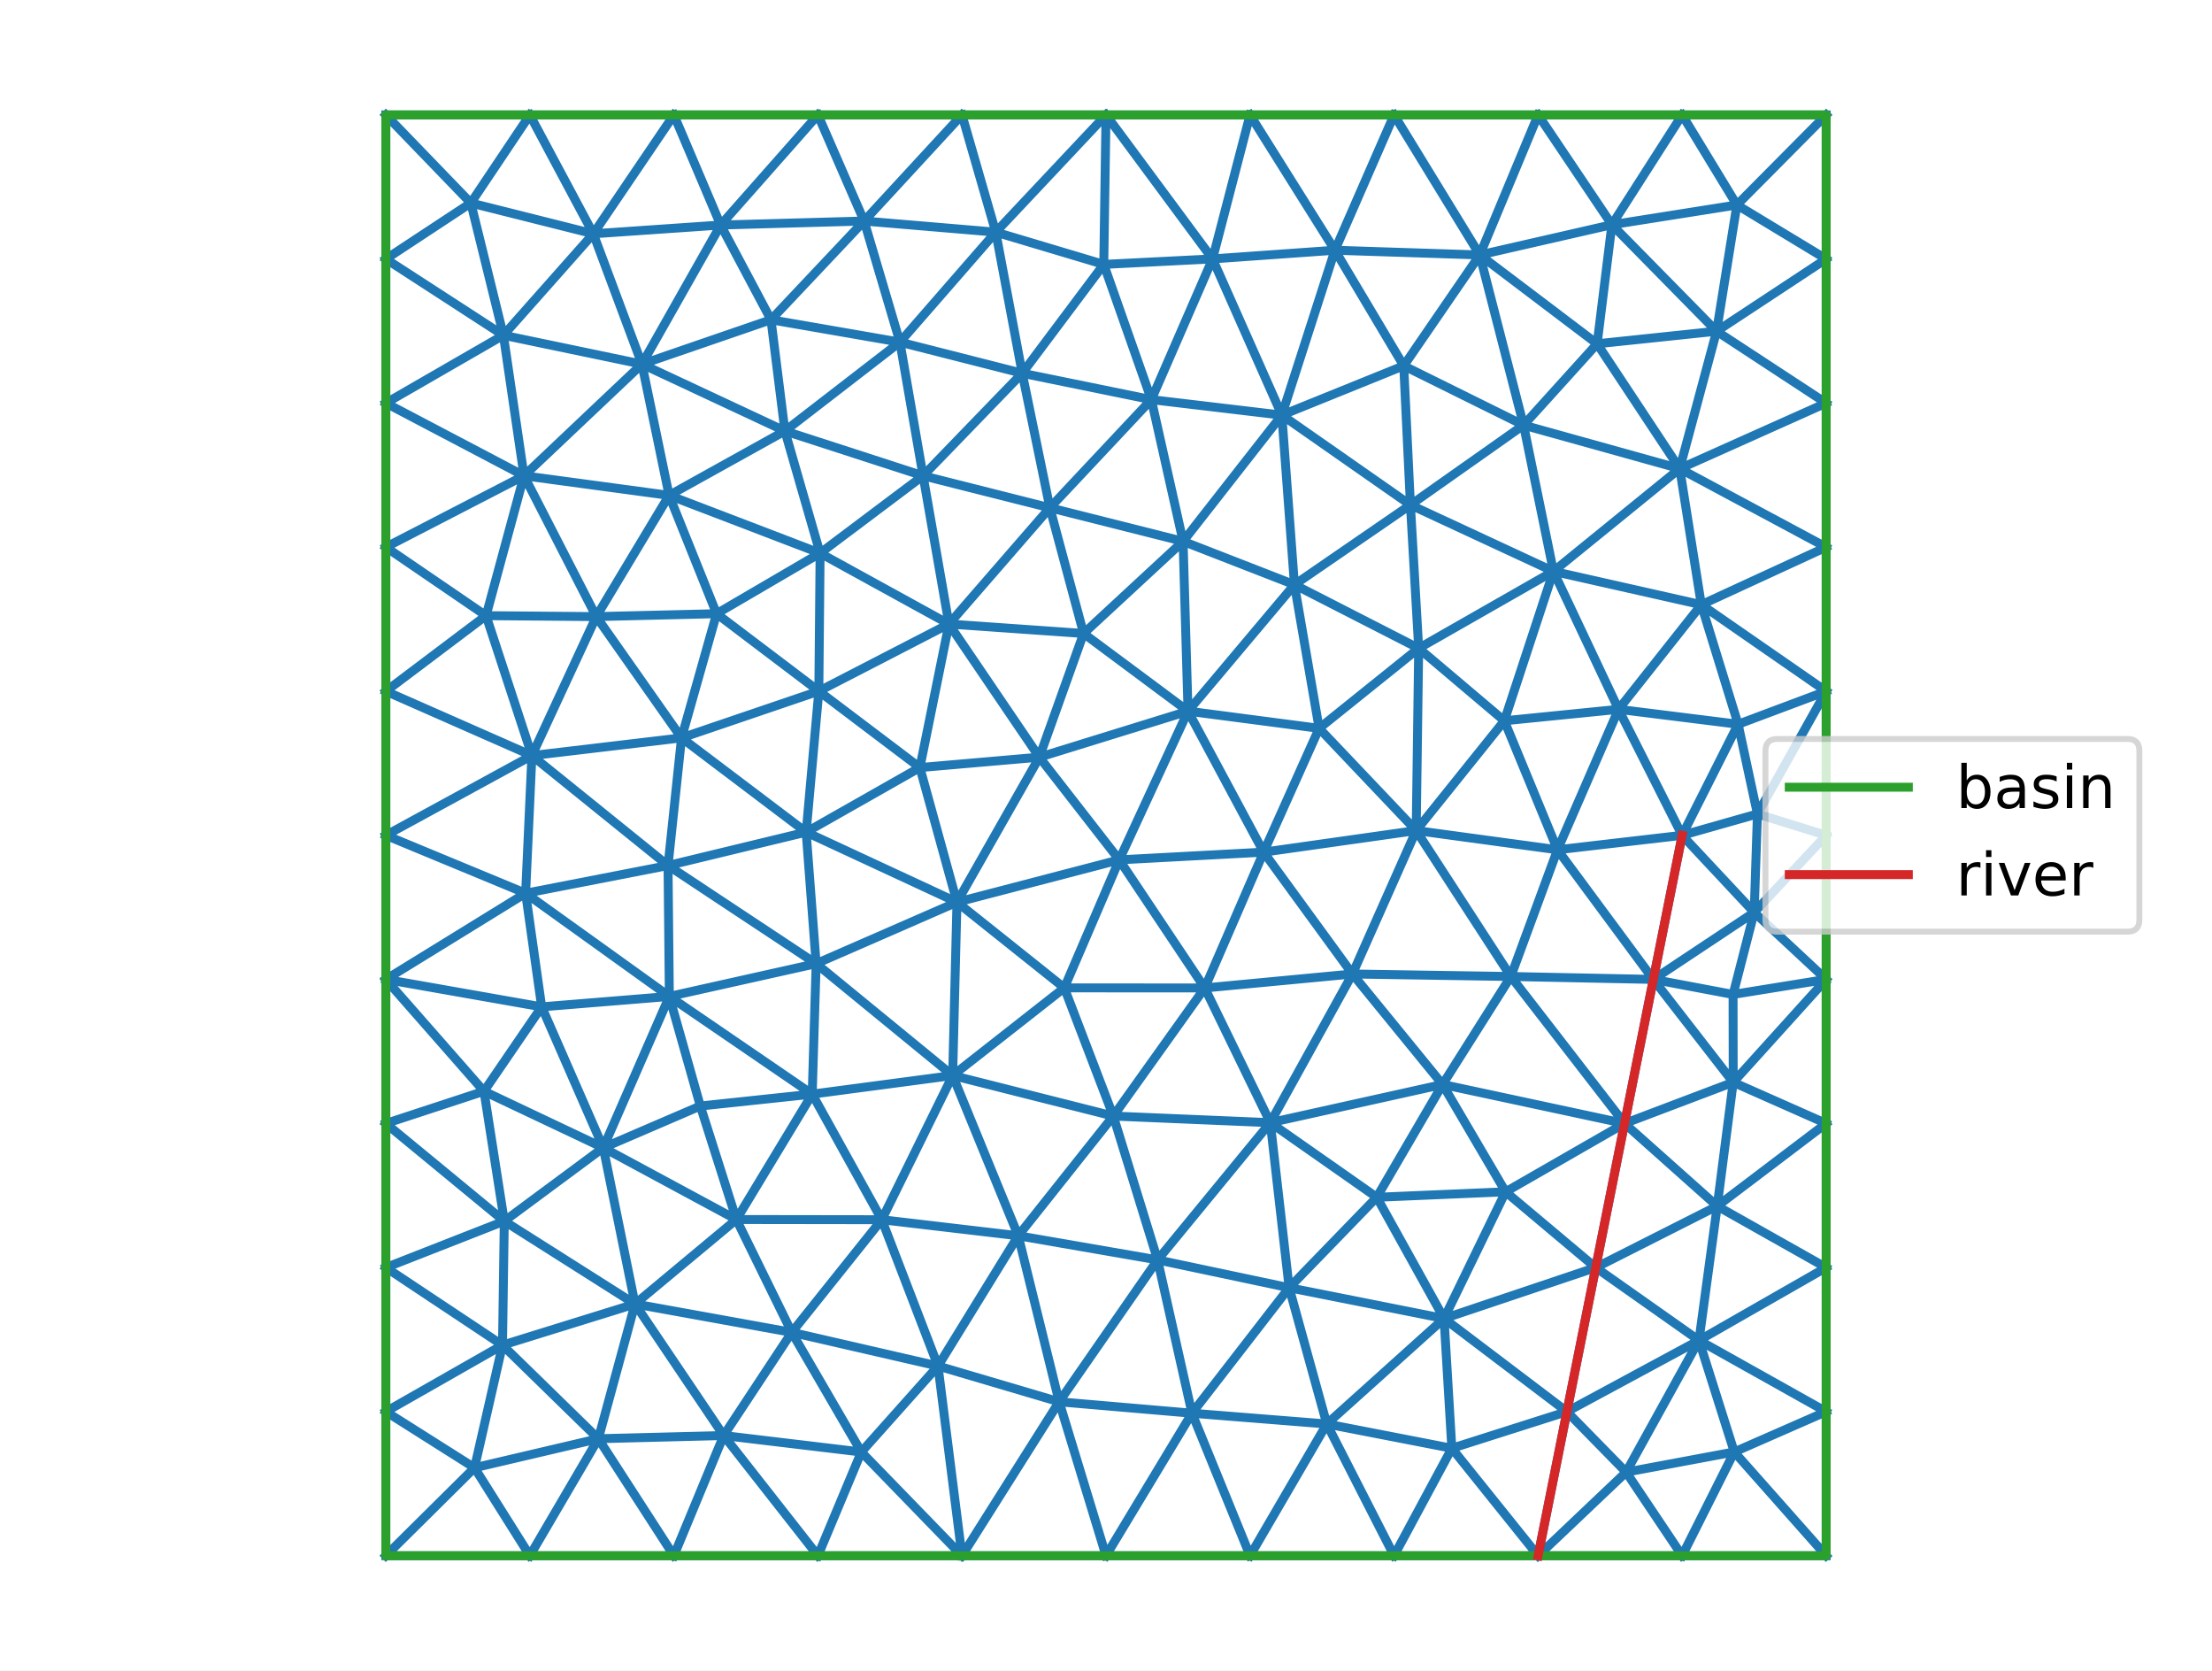
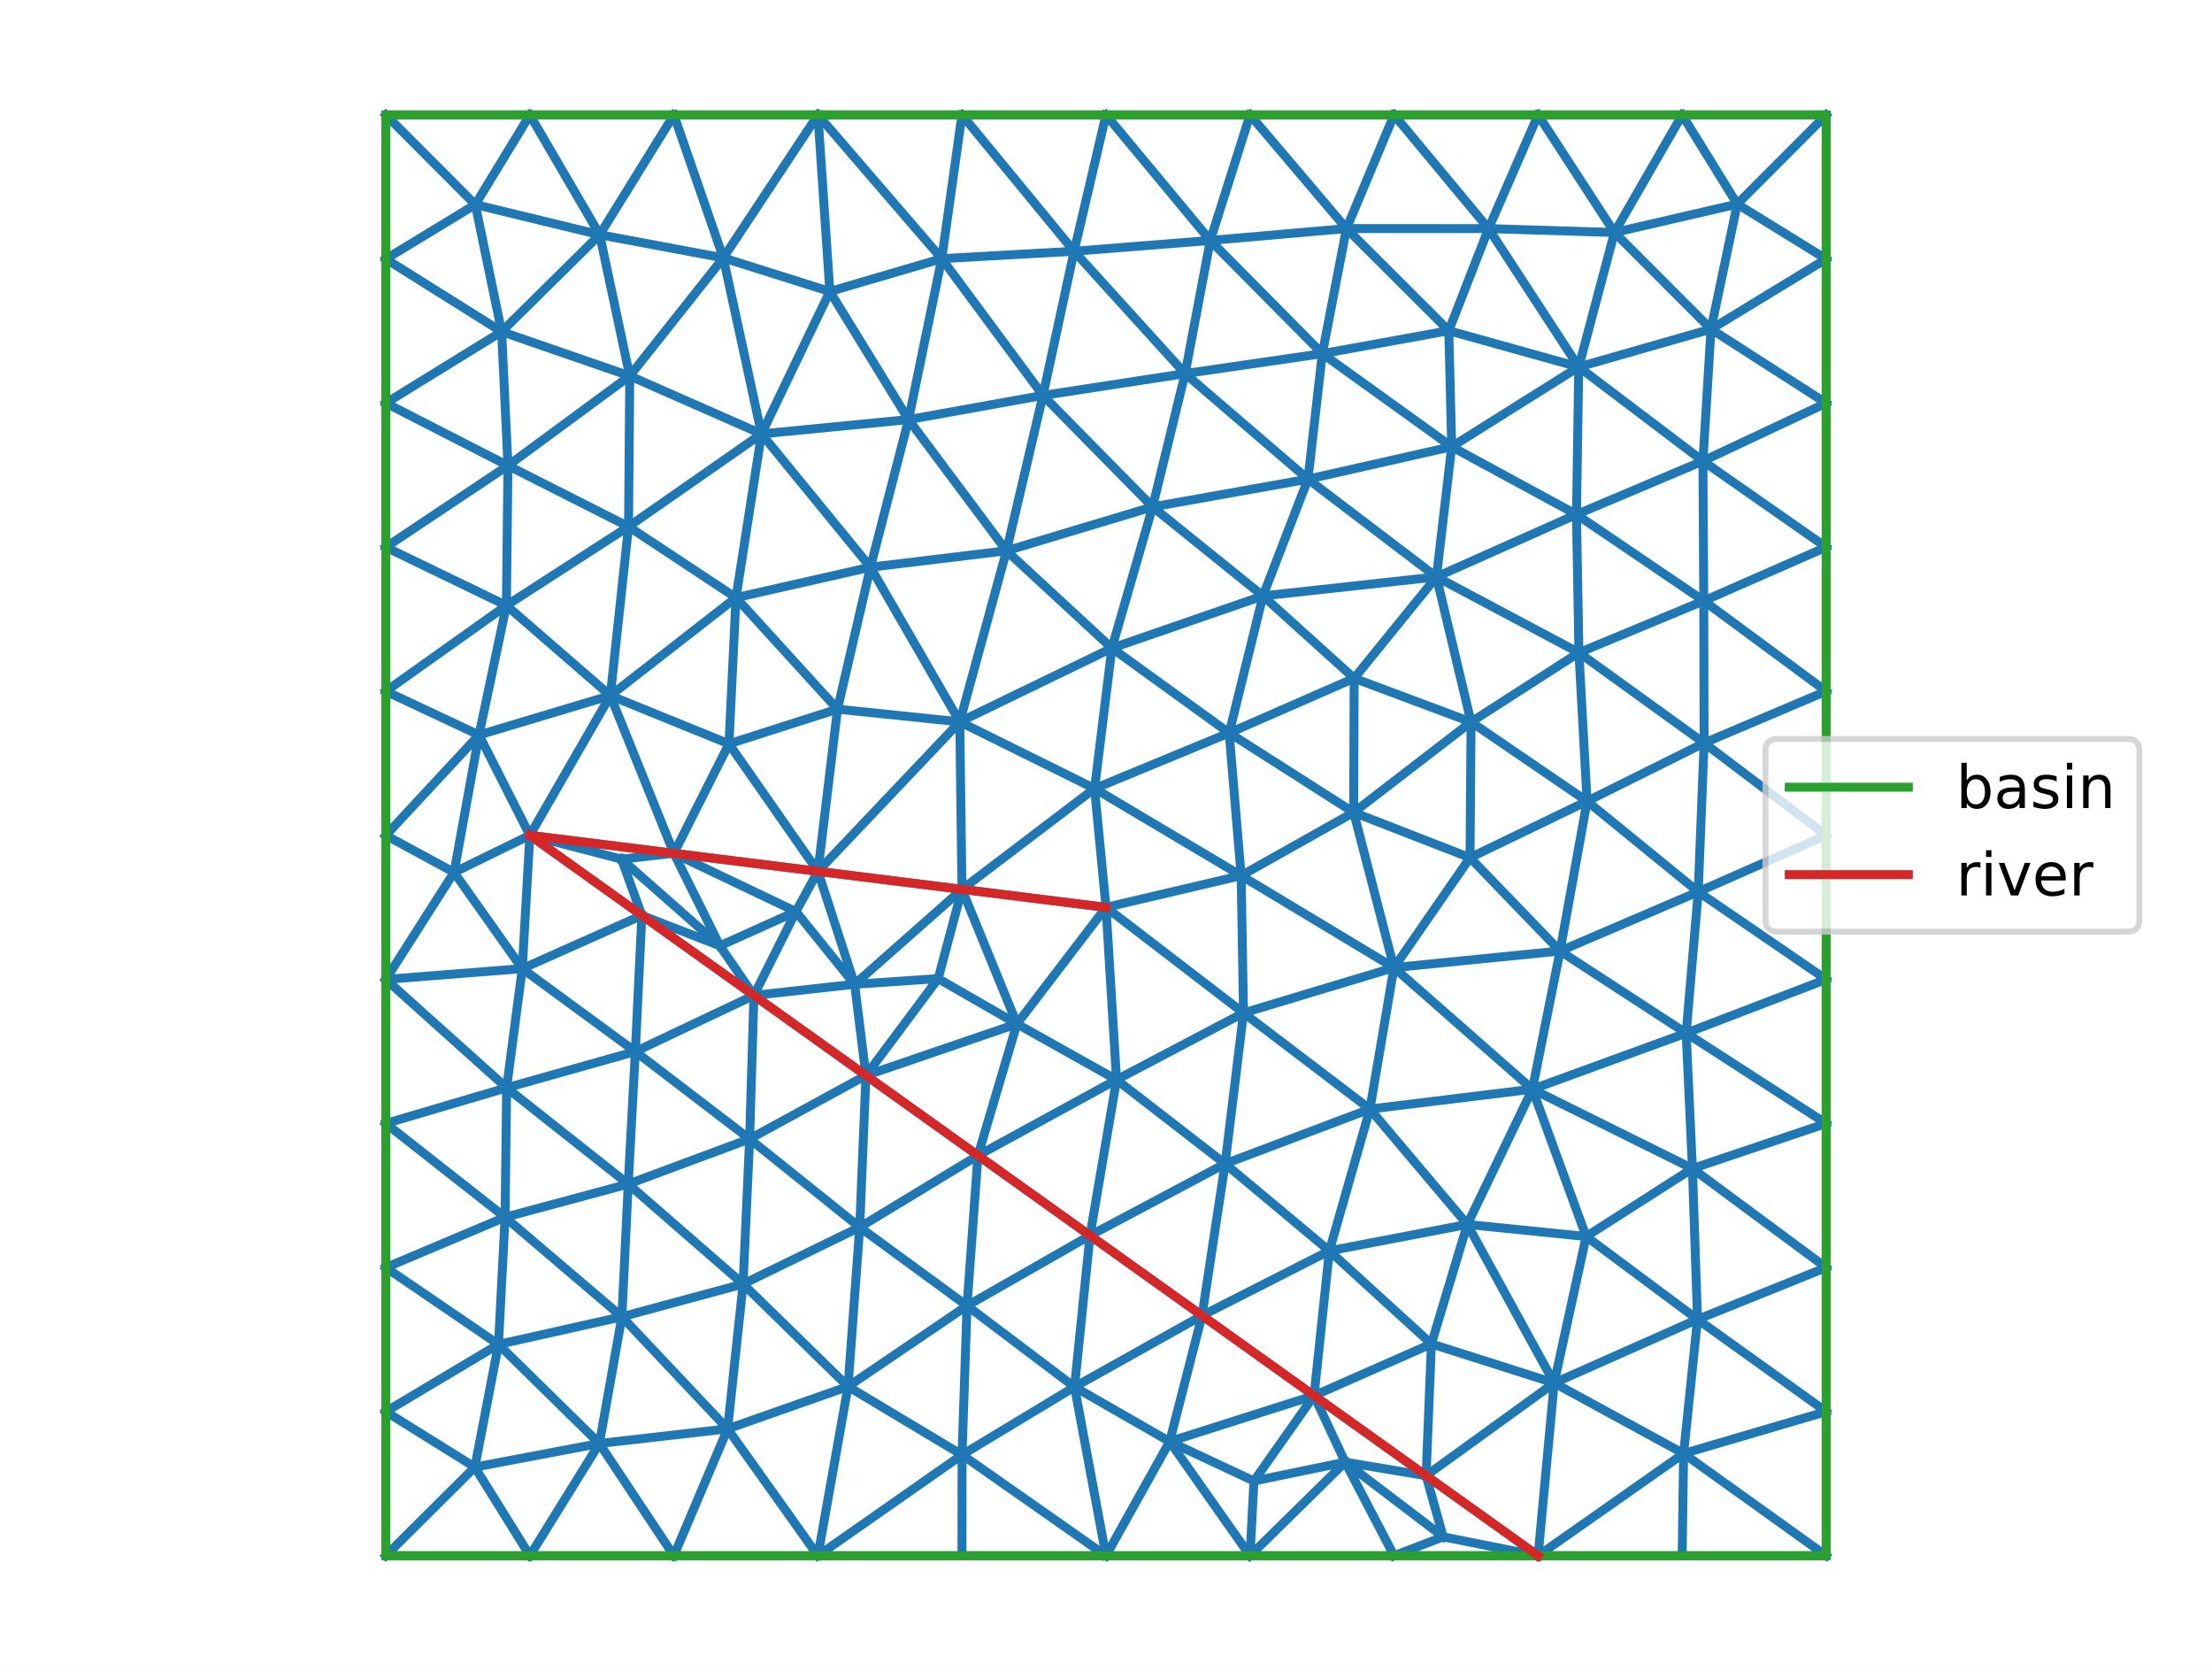
<svg xmlns="http://www.w3.org/2000/svg" xmlns:xlink="http://www.w3.org/1999/xlink" height="280.512pt" version="1.1" viewBox="0 0 371.52 280.512" width="371.52pt">
  <defs>
    <style type="text/css">*{stroke-linecap:butt;stroke-linejoin:round;}</style>
  </defs>
  <g id="figure_1">
    <g id="patch_1">
      <path d="M 0 280.512  L 371.52 280.512  L 371.52 0  L 0 0  z " style="fill:#ffffff;" />
    </g>
    <g id="axes_1">
      <g id="line2d_1">
-         <path clip-path="url(#p1ca21ef6ad)" d="M 282.528 19.296  L 306.72 19.296  M 291.723 34.412  L 306.72 19.296  M 291.723 34.412  L 282.528 19.296  M 306.72 43.488  L 306.72 19.296  M 306.72 43.488  L 291.723 34.412  M 258.336 19.296  L 282.528 19.296  M 270.73 37.732  L 282.528 19.296  M 270.73 37.732  L 291.723 34.412  M 270.73 37.732  L 258.336 19.296  M 288.314 55.616  L 291.723 34.412  M 288.314 55.616  L 306.72 43.488  M 288.314 55.616  L 270.73 37.732  M 306.72 67.68  L 306.72 43.488  M 306.72 67.68  L 288.314 55.616  M 306.72 91.872  L 306.72 67.68  M 306.72 116.064  L 306.72 91.872  M 268.25 57.724  L 270.73 37.732  M 268.25 57.724  L 288.314 55.616  M 234.144 19.296  L 258.336 19.296  M 248.542 42.806  L 258.336 19.296  M 248.542 42.806  L 270.73 37.732  M 248.542 42.806  L 268.25 57.724  M 248.542 42.806  L 234.144 19.296  M 282.121 78.686  L 288.314 55.616  M 282.121 78.686  L 306.72 67.68  M 282.121 78.686  L 306.72 91.872  M 282.121 78.686  L 268.25 57.724  M 285.749 101.533  L 306.72 91.872  M 285.749 101.533  L 306.72 116.064  M 285.749 101.533  L 282.121 78.686  M 291.93 121.605  L 306.72 116.064  M 291.93 121.605  L 285.749 101.533  M 306.72 140.256  L 306.72 116.064  M 295.172 136.669  L 306.72 116.064  M 295.172 136.669  L 291.93 121.605  M 295.172 136.669  L 306.72 140.256  M 209.952 19.296  L 234.144 19.296  M 255.893 71.381  L 268.25 57.724  M 255.893 71.381  L 248.542 42.806  M 255.893 71.381  L 282.121 78.686  M 224.211 42.016  L 234.144 19.296  M 224.211 42.016  L 248.542 42.806  M 224.211 42.016  L 209.952 19.296  M 235.766 61.421  L 248.542 42.806  M 235.766 61.421  L 255.893 71.381  M 235.766 61.421  L 224.211 42.016  M 306.72 164.448  L 306.72 140.256  M 260.91 95.933  L 282.121 78.686  M 260.91 95.933  L 285.749 101.533  M 260.91 95.933  L 255.893 71.381  M 271.844 119.101  L 285.749 101.533  M 271.844 119.101  L 291.93 121.605  M 271.844 119.101  L 260.91 95.933  M 282.528 140.256  L 291.93 121.605  M 282.528 140.256  L 295.172 136.669  M 282.528 140.256  L 271.844 119.101  M 294.628 153.194  L 306.72 140.256  M 294.628 153.194  L 295.172 136.669  M 294.628 153.194  L 306.72 164.448  M 294.628 153.194  L 282.528 140.256  M 291.08 166.974  L 306.72 164.448  M 291.08 166.974  L 294.628 153.194  M 306.72 188.64  L 306.72 164.448  M 306.72 212.832  L 306.72 188.64  M 306.72 237.024  L 306.72 212.832  M 185.76 19.296  L 209.952 19.296  M 203.659 43.473  L 209.952 19.296  M 203.659 43.473  L 224.211 42.016  M 203.659 43.473  L 185.76 19.296  M 236.891 84.78  L 255.893 71.381  M 236.891 84.78  L 235.766 61.421  M 236.891 84.78  L 260.91 95.933  M 215.295 69.7  L 224.211 42.016  M 215.295 69.7  L 235.766 61.421  M 215.295 69.7  L 203.659 43.473  M 215.295 69.7  L 236.891 84.78  M 306.72 261.216  L 306.72 237.024  M 291.281 243.792  L 306.72 237.024  M 291.281 243.792  L 306.72 261.216  M 291.104 181.723  L 306.72 164.448  M 291.104 181.723  L 291.08 166.974  M 291.104 181.723  L 306.72 188.64  M 252.664 121.024  L 260.91 95.933  M 252.664 121.024  L 271.844 119.101  M 238.278 108.853  L 260.91 95.933  M 238.278 108.853  L 236.891 84.78  M 238.278 108.853  L 252.664 121.024  M 261.591 142.683  L 271.844 119.101  M 261.591 142.683  L 282.528 140.256  M 261.591 142.683  L 252.664 121.024  M 277.69 164.448  L 282.528 140.256  M 277.69 164.448  L 294.628 153.194  M 277.69 164.448  L 291.08 166.974  M 277.69 164.448  L 291.104 181.723  M 277.69 164.448  L 261.591 142.683  M 288.419 202.514  L 306.72 188.64  M 288.419 202.514  L 306.72 212.832  M 288.419 202.514  L 291.104 181.723  M 285.356 225.056  L 306.72 212.832  M 285.356 225.056  L 306.72 237.024  M 285.356 225.056  L 291.281 243.792  M 285.356 225.056  L 288.419 202.514  M 185.387 44.395  L 185.76 19.296  M 185.387 44.395  L 203.659 43.473  M 161.568 19.296  L 185.76 19.296  M 167.246 38.978  L 185.76 19.296  M 167.246 38.978  L 185.387 44.395  M 167.246 38.978  L 161.568 19.296  M 193.378 67.102  L 203.659 43.473  M 193.378 67.102  L 215.295 69.7  M 193.378 67.102  L 185.387 44.395  M 217.409 98.175  L 236.891 84.78  M 217.409 98.175  L 215.295 69.7  M 217.409 98.175  L 238.278 108.853  M 221.559 122.292  L 238.278 108.853  M 221.559 122.292  L 217.409 98.175  M 198.707 90.895  L 215.295 69.7  M 198.707 90.895  L 193.378 67.102  M 198.707 90.895  L 217.409 98.175  M 282.528 261.216  L 306.72 261.216  M 282.528 261.216  L 291.281 243.792  M 273.123 247.184  L 291.281 243.792  M 273.123 247.184  L 285.356 225.056  M 273.123 247.184  L 282.528 261.216  M 272.851 188.64  L 291.104 181.723  M 272.851 188.64  L 277.69 164.448  M 272.851 188.64  L 288.419 202.514  M 237.859 139.456  L 252.664 121.024  M 237.859 139.456  L 238.278 108.853  M 237.859 139.456  L 261.591 142.683  M 237.859 139.456  L 221.559 122.292  M 253.757 163.96  L 261.591 142.683  M 253.757 163.96  L 277.69 164.448  M 253.757 163.96  L 272.851 188.64  M 253.757 163.96  L 237.859 139.456  M 268.013 212.832  L 288.419 202.514  M 268.013 212.832  L 285.356 225.056  M 268.013 212.832  L 272.851 188.64  M 263.174 237.024  L 285.356 225.056  M 263.174 237.024  L 273.123 247.184  M 263.174 237.024  L 268.013 212.832  M 252.875 200.113  L 272.851 188.64  M 252.875 200.113  L 268.013 212.832  M 171.688 62.67  L 185.387 44.395  M 171.688 62.67  L 167.246 38.978  M 171.688 62.67  L 193.378 67.102  M 137.376 19.296  L 161.568 19.296  M 145.134 37.112  L 161.568 19.296  M 145.134 37.112  L 167.246 38.978  M 145.134 37.112  L 137.376 19.296  M 151.148 57.447  L 167.246 38.978  M 151.148 57.447  L 171.688 62.67  M 151.148 57.447  L 145.134 37.112  M 176.335 85.261  L 193.378 67.102  M 176.335 85.261  L 198.707 90.895  M 176.335 85.261  L 171.688 62.67  M 212.239 143.082  L 221.559 122.292  M 212.239 143.082  L 237.859 139.456  M 199.536 119.409  L 217.409 98.175  M 199.536 119.409  L 221.559 122.292  M 199.536 119.409  L 198.707 90.895  M 199.536 119.409  L 212.239 143.082  M 181.995 106.364  L 198.707 90.895  M 181.995 106.364  L 176.335 85.261  M 181.995 106.364  L 199.536 119.409  M 258.336 261.216  L 282.528 261.216  M 258.336 261.216  L 273.123 247.184  M 258.336 261.216  L 263.174 237.024  M 243.847 243.176  L 263.174 237.024  M 243.847 243.176  L 258.336 261.216  M 242.293 182.087  L 272.851 188.64  M 242.293 182.087  L 253.757 163.96  M 242.293 182.087  L 252.875 200.113  M 227.153 163.54  L 237.859 139.456  M 227.153 163.54  L 253.757 163.96  M 227.153 163.54  L 212.239 143.082  M 227.153 163.54  L 242.293 182.087  M 242.54 221.387  L 268.013 212.832  M 242.54 221.387  L 263.174 237.024  M 242.54 221.387  L 252.875 200.113  M 242.54 221.387  L 243.847 243.176  M 231.239 201.032  L 252.875 200.113  M 231.239 201.032  L 242.293 182.087  M 231.239 201.032  L 242.54 221.387  M 155.036 79.887  L 171.688 62.67  M 155.036 79.887  L 151.148 57.447  M 155.036 79.887  L 176.335 85.261  M 113.184 19.296  L 137.376 19.296  M 129.492 53.69  L 145.134 37.112  M 129.492 53.69  L 151.148 57.447  M 121.037 37.784  L 137.376 19.296  M 121.037 37.784  L 145.134 37.112  M 121.037 37.784  L 113.184 19.296  M 121.037 37.784  L 129.492 53.69  M 131.829 72.367  L 151.148 57.447  M 131.829 72.367  L 155.036 79.887  M 131.829 72.367  L 129.492 53.69  M 159.383 104.776  L 176.335 85.261  M 159.383 104.776  L 181.995 106.364  M 159.383 104.776  L 155.036 79.887  M 202.346 165.885  L 212.239 143.082  M 202.346 165.885  L 227.153 163.54  M 187.989 144.375  L 212.239 143.082  M 187.989 144.375  L 199.536 119.409  M 187.989 144.375  L 202.346 165.885  M 174.569 127.136  L 199.536 119.409  M 174.569 127.136  L 181.995 106.364  M 174.569 127.136  L 159.383 104.776  M 174.569 127.136  L 187.989 144.375  M 234.144 261.216  L 258.336 261.216  M 234.144 261.216  L 243.847 243.176  M 222.845 239.096  L 243.847 243.176  M 222.845 239.096  L 242.54 221.387  M 222.845 239.096  L 234.144 261.216  M 213.355 188.503  L 242.293 182.087  M 213.355 188.503  L 227.153 163.54  M 213.355 188.503  L 231.239 201.032  M 213.355 188.503  L 202.346 165.885  M 216.522 216.217  L 242.54 221.387  M 216.522 216.217  L 231.239 201.032  M 216.522 216.217  L 222.845 239.096  M 216.522 216.217  L 213.355 188.503  M 137.741 92.882  L 155.036 79.887  M 137.741 92.882  L 131.829 72.367  M 137.741 92.882  L 159.383 104.776  M 88.992 19.296  L 113.184 19.296  M 99.653 39.256  L 113.184 19.296  M 99.653 39.256  L 121.037 37.784  M 99.653 39.256  L 88.992 19.296  M 107.818 61.142  L 129.492 53.69  M 107.818 61.142  L 121.037 37.784  M 107.818 61.142  L 131.829 72.367  M 107.818 61.142  L 99.653 39.256  M 154.498 128.879  L 159.383 104.776  M 154.498 128.879  L 174.569 127.136  M 112.382 83.175  L 131.829 72.367  M 112.382 83.175  L 137.741 92.882  M 112.382 83.175  L 107.818 61.142  M 137.529 116.048  L 159.383 104.776  M 137.529 116.048  L 137.741 92.882  M 137.529 116.048  L 154.498 128.879  M 178.759 165.87  L 202.346 165.885  M 178.759 165.87  L 187.989 144.375  M 186.987 187.393  L 202.346 165.885  M 186.987 187.393  L 213.355 188.503  M 186.987 187.393  L 178.759 165.87  M 160.729 151.483  L 187.989 144.375  M 160.729 151.483  L 174.569 127.136  M 160.729 151.483  L 154.498 128.879  M 160.729 151.483  L 178.759 165.87  M 209.952 261.216  L 234.144 261.216  M 209.952 261.216  L 222.845 239.096  M 200.2 237.288  L 222.845 239.096  M 200.2 237.288  L 216.522 216.217  M 200.2 237.288  L 209.952 261.216  M 194.426 211.544  L 213.355 188.503  M 194.426 211.544  L 216.522 216.217  M 194.426 211.544  L 186.987 187.393  M 194.426 211.544  L 200.2 237.288  M 120.358 103.044  L 137.741 92.882  M 120.358 103.044  L 112.382 83.175  M 120.358 103.044  L 137.529 116.048  M 64.8 19.296  L 88.992 19.296  M 79.079 34.086  L 88.992 19.296  M 79.079 34.086  L 99.653 39.256  M 79.079 34.086  L 64.8 19.296  M 84.55 56.29  L 99.653 39.256  M 84.55 56.29  L 107.818 61.142  M 84.55 56.29  L 79.079 34.086  M 88.01 79.884  L 107.818 61.142  M 88.01 79.884  L 112.382 83.175  M 88.01 79.884  L 84.55 56.29  M 135.4 139.721  L 154.498 128.879  M 135.4 139.721  L 137.529 116.048  M 135.4 139.721  L 160.729 151.483  M 100.151 103.532  L 112.382 83.175  M 100.151 103.532  L 120.358 103.044  M 100.151 103.532  L 88.01 79.884  M 114.468 123.893  L 137.529 116.048  M 114.468 123.893  L 120.358 103.044  M 114.468 123.893  L 135.4 139.721  M 114.468 123.893  L 100.151 103.532  M 160.006 180.584  L 178.759 165.87  M 160.006 180.584  L 186.987 187.393  M 160.006 180.584  L 160.729 151.483  M 171.018 207.49  L 186.987 187.393  M 171.018 207.49  L 194.426 211.544  M 171.018 207.49  L 160.006 180.584  M 137.077 161.803  L 160.729 151.483  M 137.077 161.803  L 135.4 139.721  M 137.077 161.803  L 160.006 180.584  M 185.76 261.216  L 209.952 261.216  M 185.76 261.216  L 200.2 237.288  M 177.893 235.372  L 200.2 237.288  M 177.893 235.372  L 194.426 211.544  M 177.893 235.372  L 171.018 207.49  M 177.893 235.372  L 185.76 261.216  M 64.8 43.488  L 64.8 19.296  M 64.8 43.488  L 79.079 34.086  M 64.8 43.488  L 84.55 56.29  M 64.8 67.68  L 84.55 56.29  M 64.8 67.68  L 88.01 79.884  M 64.8 67.68  L 64.8 43.488  M 64.8 91.872  L 88.01 79.884  M 64.8 91.872  L 64.8 67.68  M 81.641 103.374  L 88.01 79.884  M 81.641 103.374  L 100.151 103.532  M 81.641 103.374  L 64.8 91.872  M 112.2 145.329  L 135.4 139.721  M 112.2 145.329  L 114.468 123.893  M 112.2 145.329  L 137.077 161.803  M 89.336 126.869  L 100.151 103.532  M 89.336 126.869  L 114.468 123.893  M 89.336 126.869  L 81.641 103.374  M 89.336 126.869  L 112.2 145.329  M 136.417 183.712  L 160.006 180.584  M 136.417 183.712  L 137.077 161.803  M 157.545 229.362  L 171.018 207.49  M 157.545 229.362  L 177.893 235.372  M 148.103 204.798  L 160.006 180.584  M 148.103 204.798  L 171.018 207.49  M 148.103 204.798  L 136.417 183.712  M 148.103 204.798  L 157.545 229.362  M 112.42 167.307  L 137.077 161.803  M 112.42 167.307  L 112.2 145.329  M 112.42 167.307  L 136.417 183.712  M 161.568 261.216  L 185.76 261.216  M 161.568 261.216  L 177.893 235.372  M 161.568 261.216  L 157.545 229.362  M 64.8 116.064  L 64.8 91.872  M 64.8 116.064  L 81.641 103.374  M 64.8 116.064  L 89.336 126.869  M 117.625 185.707  L 136.417 183.712  M 117.625 185.707  L 112.42 167.307  M 88.282 149.983  L 112.2 145.329  M 88.282 149.983  L 89.336 126.869  M 88.282 149.983  L 112.42 167.307  M 64.8 140.256  L 89.336 126.869  M 64.8 140.256  L 64.8 116.064  M 64.8 140.256  L 88.282 149.983  M 90.977 169.057  L 112.42 167.307  M 90.977 169.057  L 88.282 149.983  M 144.665 243.8  L 157.545 229.362  M 144.665 243.8  L 161.568 261.216  M 123.684 204.764  L 136.417 183.712  M 123.684 204.764  L 148.103 204.798  M 123.684 204.764  L 117.625 185.707  M 132.982 223.711  L 157.545 229.362  M 132.982 223.711  L 148.103 204.798  M 132.982 223.711  L 144.665 243.8  M 132.982 223.711  L 123.684 204.764  M 101.327 192.715  L 112.42 167.307  M 101.327 192.715  L 117.625 185.707  M 101.327 192.715  L 90.977 169.057  M 101.327 192.715  L 123.684 204.764  M 137.376 261.216  L 161.568 261.216  M 137.376 261.216  L 144.665 243.8  M 64.8 164.448  L 88.282 149.983  M 64.8 164.448  L 64.8 140.256  M 64.8 164.448  L 90.977 169.057  M 81.289 183.226  L 90.977 169.057  M 81.289 183.226  L 101.327 192.715  M 81.289 183.226  L 64.8 164.448  M 121.545 241.036  L 144.665 243.8  M 121.545 241.036  L 132.982 223.711  M 121.545 241.036  L 137.376 261.216  M 106.656 218.949  L 123.684 204.764  M 106.656 218.949  L 132.982 223.711  M 106.656 218.949  L 101.327 192.715  M 106.656 218.949  L 121.545 241.036  M 84.698 205.034  L 101.327 192.715  M 84.698 205.034  L 81.289 183.226  M 84.698 205.034  L 106.656 218.949  M 113.184 261.216  L 137.376 261.216  M 113.184 261.216  L 121.545 241.036  M 64.8 188.64  L 64.8 164.448  M 64.8 188.64  L 81.289 183.226  M 64.8 188.64  L 84.698 205.034  M 100.5 241.571  L 121.545 241.036  M 100.5 241.571  L 106.656 218.949  M 100.5 241.571  L 113.184 261.216  M 84.397 225.855  L 106.656 218.949  M 84.397 225.855  L 84.698 205.034  M 84.397 225.855  L 100.5 241.571  M 64.8 212.832  L 84.698 205.034  M 64.8 212.832  L 64.8 188.64  M 64.8 212.832  L 84.397 225.855  M 88.992 261.216  L 113.184 261.216  M 88.992 261.216  L 100.5 241.571  M 79.7 246.446  L 100.5 241.571  M 79.7 246.446  L 84.397 225.855  M 79.7 246.446  L 88.992 261.216  M 64.8 237.024  L 84.397 225.855  M 64.8 237.024  L 64.8 212.832  M 64.8 237.024  L 79.7 246.446  M 64.8 261.216  L 88.992 261.216  M 64.8 261.216  L 79.7 246.446  M 64.8 261.216  L 64.8 237.024  L 64.8 237.024  " style="fill:none;stroke:#1f77b4;stroke-linecap:square;stroke-width:1.5;" />
+         <path clip-path="url(#p3fe40a7890)" d="M 282.528 19.296  L 306.72 19.296  M 291.78 34.272  L 306.72 19.296  M 291.78 34.272  L 282.528 19.296  M 306.72 43.488  L 306.72 19.296  M 306.72 43.488  L 291.78 34.272  M 258.336 19.296  L 282.528 19.296  M 306.72 67.68  L 306.72 43.488  M 271.161 39.035  L 282.528 19.296  M 271.161 39.035  L 291.78 34.272  M 271.161 39.035  L 258.336 19.296  M 287.373 55.263  L 291.78 34.272  M 287.373 55.263  L 306.72 43.488  M 287.373 55.263  L 306.72 67.68  M 287.373 55.263  L 271.161 39.035  M 250.012 38.384  L 258.336 19.296  M 250.012 38.384  L 271.161 39.035  M 234.144 19.296  L 258.336 19.296  M 234.144 19.296  L 250.012 38.384  M 306.72 91.872  L 306.72 67.68  M 286.02 77.413  L 306.72 67.68  M 286.02 77.413  L 287.373 55.263  M 286.02 77.413  L 306.72 91.872  M 265.161 61.615  L 271.161 39.035  M 265.161 61.615  L 287.373 55.263  M 265.161 61.615  L 250.012 38.384  M 265.161 61.615  L 286.02 77.413  M 243.336 55.526  L 250.012 38.384  M 243.336 55.526  L 265.161 61.615  M 226.153 38.38  L 250.012 38.384  M 226.153 38.38  L 234.144 19.296  M 226.153 38.38  L 243.336 55.526  M 209.952 19.296  L 234.144 19.296  M 209.952 19.296  L 226.153 38.38  M 306.72 116.064  L 306.72 91.872  M 286.159 100.888  L 306.72 91.872  M 286.159 100.888  L 286.02 77.413  M 286.159 100.888  L 306.72 116.064  M 264.781 86.384  L 286.02 77.413  M 264.781 86.384  L 265.161 61.615  M 264.781 86.384  L 286.159 100.888  M 243.822 75.009  L 265.161 61.615  M 243.822 75.009  L 243.336 55.526  M 243.822 75.009  L 264.781 86.384  M 222.093 59.382  L 243.336 55.526  M 222.093 59.382  L 226.153 38.38  M 222.093 59.382  L 243.822 75.009  M 203.277 40.376  L 226.153 38.38  M 203.277 40.376  L 209.952 19.296  M 203.277 40.376  L 222.093 59.382  M 185.76 19.296  L 209.952 19.296  M 185.76 19.296  L 203.277 40.376  M 306.72 140.256  L 306.72 116.064  M 286.214 124.756  L 306.72 116.064  M 286.214 124.756  L 286.159 100.888  M 286.214 124.756  L 306.72 140.256  M 265.188 109.59  L 286.159 100.888  M 265.188 109.59  L 264.781 86.384  M 265.188 109.59  L 286.214 124.756  M 241.263 96.865  L 264.781 86.384  M 241.263 96.865  L 243.822 75.009  M 241.263 96.865  L 265.188 109.59  M 219.684 80.454  L 243.822 75.009  M 219.684 80.454  L 222.093 59.382  M 219.684 80.454  L 241.263 96.865  M 199.049 62.732  L 222.093 59.382  M 199.049 62.732  L 203.277 40.376  M 199.049 62.732  L 219.684 80.454  M 180.403 42.189  L 203.277 40.376  M 180.403 42.189  L 185.76 19.296  M 180.403 42.189  L 199.049 62.732  M 161.568 19.296  L 185.76 19.296  M 161.568 19.296  L 180.403 42.189  M 306.72 164.448  L 306.72 140.256  M 266.562 134.529  L 286.214 124.756  M 266.562 134.529  L 265.188 109.59  M 285.229 149.742  L 306.72 140.256  M 285.229 149.742  L 286.214 124.756  M 285.229 149.742  L 306.72 164.448  M 285.229 149.742  L 266.562 134.529  M 247.077 121.232  L 265.188 109.59  M 247.077 121.232  L 241.263 96.865  M 247.077 121.232  L 266.562 134.529  M 227.439 113.889  L 241.263 96.865  M 227.439 113.889  L 247.077 121.232  M 212.121 100.06  L 241.263 96.865  M 212.121 100.06  L 219.684 80.454  M 212.121 100.06  L 227.439 113.889  M 193.588 85.111  L 219.684 80.454  M 193.588 85.111  L 199.049 62.732  M 193.588 85.111  L 212.121 100.06  M 175.171 66.394  L 199.049 62.732  M 175.171 66.394  L 180.403 42.189  M 175.171 66.394  L 193.588 85.111  M 158.173 43.431  L 180.403 42.189  M 158.173 43.431  L 161.568 19.296  M 158.173 43.431  L 175.171 66.394  M 137.376 19.296  L 161.568 19.296  M 137.376 19.296  L 158.173 43.431  M 113.184 19.296  L 137.376 19.296  M 88.992 19.296  L 113.184 19.296  M 306.72 188.64  L 306.72 164.448  M 283.203 173.468  L 306.72 164.448  M 283.203 173.468  L 285.229 149.742  M 283.203 173.468  L 306.72 188.64  M 246.898 144.009  L 266.562 134.529  M 246.898 144.009  L 247.077 121.232  M 262.021 159.685  L 266.562 134.529  M 262.021 159.685  L 285.229 149.742  M 262.021 159.685  L 283.203 173.468  M 262.021 159.685  L 246.898 144.009  M 227.362 136.409  L 247.077 121.232  M 227.362 136.409  L 227.439 113.889  M 227.362 136.409  L 246.898 144.009  M 206.452 123.07  L 227.439 113.889  M 206.452 123.07  L 212.121 100.06  M 206.452 123.07  L 227.362 136.409  M 186.747 108.825  L 212.121 100.06  M 186.747 108.825  L 193.588 85.111  M 186.747 108.825  L 206.452 123.07  M 169.048 92.48  L 193.588 85.111  M 169.048 92.48  L 175.171 66.394  M 169.048 92.48  L 186.747 108.825  M 139.378 48.943  L 158.173 43.431  M 139.378 48.943  L 137.376 19.296  M 152.598 70.452  L 175.171 66.394  M 152.598 70.452  L 158.173 43.431  M 152.598 70.452  L 169.048 92.48  M 152.598 70.452  L 139.378 48.943  M 121.485 43.296  L 137.376 19.296  M 121.485 43.296  L 113.184 19.296  M 121.485 43.296  L 139.378 48.943  M 64.8 19.296  L 88.992 19.296  M 100.724 39.411  L 113.184 19.296  M 100.724 39.411  L 88.992 19.296  M 100.724 39.411  L 121.485 43.296  M 79.831 34.353  L 88.992 19.296  M 79.831 34.353  L 64.8 19.296  M 79.831 34.353  L 100.724 39.411  M 306.72 212.832  L 306.72 188.64  M 284.255 196.207  L 306.72 188.64  M 284.255 196.207  L 283.203 173.468  M 284.255 196.207  L 306.72 212.832  M 257.377 182.885  L 283.203 173.468  M 257.377 182.885  L 262.021 159.685  M 257.377 182.885  L 284.255 196.207  M 234.128 162.471  L 246.898 144.009  M 234.128 162.471  L 262.021 159.685  M 234.128 162.471  L 227.362 136.409  M 234.128 162.471  L 257.377 182.885  M 208.459 147.028  L 227.362 136.409  M 208.459 147.028  L 206.452 123.07  M 208.459 147.028  L 234.128 162.471  M 183.842 132.403  L 206.452 123.07  M 183.842 132.403  L 186.747 108.825  M 183.842 132.403  L 208.459 147.028  M 161.203 121.2  L 186.747 108.825  M 161.203 121.2  L 169.048 92.48  M 161.203 121.2  L 183.842 132.403  M 146.197 95.238  L 169.048 92.48  M 146.197 95.238  L 152.598 70.452  M 146.197 95.238  L 161.203 121.2  M 140.663 119.07  L 161.203 121.2  M 140.663 119.07  L 146.197 95.238  M 127.899 72.858  L 139.378 48.943  M 127.899 72.858  L 152.598 70.452  M 127.899 72.858  L 121.485 43.296  M 127.899 72.858  L 146.197 95.238  M 105.772 63.121  L 121.485 43.296  M 105.772 63.121  L 100.724 39.411  M 105.772 63.121  L 127.899 72.858  M 64.8 43.488  L 64.8 19.296  M 64.8 43.488  L 79.831 34.353  M 84.255 55.688  L 100.724 39.411  M 84.255 55.688  L 79.831 34.353  M 84.255 55.688  L 105.772 63.121  M 84.255 55.688  L 64.8 43.488  M 306.72 237.024  L 306.72 212.832  M 266.406 207.616  L 284.255 196.207  M 266.406 207.616  L 257.377 182.885  M 285.109 221.535  L 306.72 212.832  M 285.109 221.535  L 284.255 196.207  M 285.109 221.535  L 306.72 237.024  M 285.109 221.535  L 266.406 207.616  M 246.448 205.59  L 257.377 182.885  M 246.448 205.59  L 266.406 207.616  M 230.087 186.22  L 257.377 182.885  M 230.087 186.22  L 234.128 162.471  M 230.087 186.22  L 246.448 205.59  M 208.856 170.076  L 234.128 162.471  M 208.856 170.076  L 208.459 147.028  M 208.856 170.076  L 230.087 186.22  M 185.76 152.352  L 208.459 147.028  M 185.76 152.352  L 183.842 132.403  M 185.76 152.352  L 208.856 170.076  M 161.568 149.328  L 183.842 132.403  M 161.568 149.328  L 161.203 121.2  M 161.568 149.328  L 185.76 152.352  M 137.376 146.304  L 161.203 121.2  M 137.376 146.304  L 140.663 119.07  M 137.376 146.304  L 161.568 149.328  M 123.616 100.35  L 146.197 95.238  M 123.616 100.35  L 140.663 119.07  M 123.616 100.35  L 127.899 72.858  M 122.435 124.898  L 140.663 119.07  M 122.435 124.898  L 137.376 146.304  M 122.435 124.898  L 123.616 100.35  M 105.566 88.419  L 127.899 72.858  M 105.566 88.419  L 105.772 63.121  M 105.566 88.419  L 123.616 100.35  M 85.314 78.18  L 105.772 63.121  M 85.314 78.18  L 84.255 55.688  M 85.314 78.18  L 105.566 88.419  M 64.8 67.68  L 64.8 43.488  M 64.8 67.68  L 84.255 55.688  M 64.8 67.68  L 85.314 78.18  M 306.72 261.216  L 306.72 237.024  M 282.773 244.06  L 306.72 237.024  M 282.773 244.06  L 285.109 221.535  M 282.773 244.06  L 306.72 261.216  M 261.034 232.212  L 266.406 207.616  M 261.034 232.212  L 285.109 221.535  M 261.034 232.212  L 246.448 205.59  M 261.034 232.212  L 282.773 244.06  M 240.413 225.648  L 246.448 205.59  M 240.413 225.648  L 261.034 232.212  M 223.276 210.027  L 246.448 205.59  M 223.276 210.027  L 230.087 186.22  M 223.276 210.027  L 240.413 225.648  M 205.764 195.407  L 230.087 186.22  M 205.764 195.407  L 208.856 170.076  M 205.764 195.407  L 223.276 210.027  M 187.532 181.297  L 208.856 170.076  M 187.532 181.297  L 185.76 152.352  M 187.532 181.297  L 205.764 195.407  M 170.797 171.916  L 185.76 152.352  M 170.797 171.916  L 161.568 149.328  M 170.797 171.916  L 187.532 181.297  M 157.572 164.314  L 161.568 149.328  M 157.572 164.314  L 170.797 171.916  M 143.54 165.27  L 161.568 149.328  M 143.54 165.27  L 137.376 146.304  M 143.54 165.27  L 157.572 164.314  M 133.678 153.058  L 137.376 146.304  M 133.678 153.058  L 143.54 165.27  M 113.184 143.28  L 137.376 146.304  M 113.184 143.28  L 122.435 124.898  M 113.184 143.28  L 133.678 153.058  M 102.512 116.797  L 123.616 100.35  M 102.512 116.797  L 122.435 124.898  M 102.512 116.797  L 105.566 88.419  M 102.512 116.797  L 113.184 143.28  M 85.052 101.667  L 105.566 88.419  M 85.052 101.667  L 85.314 78.18  M 85.052 101.667  L 102.512 116.797  M 64.8 91.872  L 85.314 78.18  M 64.8 91.872  L 64.8 67.68  M 64.8 91.872  L 85.052 101.667  M 282.528 261.216  L 306.72 261.216  M 282.528 261.216  L 282.773 244.06  M 104.387 144.259  L 113.184 143.28  M 120.905 158.809  L 133.678 153.058  M 120.905 158.809  L 113.184 143.28  M 120.905 158.809  L 104.387 144.259  M 258.336 261.216  L 282.773 244.06  M 258.336 261.216  L 261.034 232.212  M 258.336 261.216  L 282.528 261.216  M 239.52 247.776  L 261.034 232.212  M 239.52 247.776  L 240.413 225.648  M 239.52 247.776  L 258.336 261.216  M 220.704 234.336  L 240.413 225.648  M 220.704 234.336  L 223.276 210.027  M 220.704 234.336  L 239.52 247.776  M 201.888 220.896  L 223.276 210.027  M 201.888 220.896  L 205.764 195.407  M 201.888 220.896  L 220.704 234.336  M 183.072 207.456  L 205.764 195.407  M 183.072 207.456  L 187.532 181.297  M 183.072 207.456  L 201.888 220.896  M 164.256 194.016  L 187.532 181.297  M 164.256 194.016  L 170.797 171.916  M 164.256 194.016  L 183.072 207.456  M 145.44 180.576  L 170.797 171.916  M 145.44 180.576  L 157.572 164.314  M 145.44 180.576  L 143.54 165.27  M 145.44 180.576  L 164.256 194.016  M 126.624 167.136  L 143.54 165.27  M 126.624 167.136  L 133.678 153.058  M 126.624 167.136  L 120.905 158.809  M 126.624 167.136  L 145.44 180.576  M 88.992 140.256  L 113.184 143.28  M 88.992 140.256  L 102.512 116.797  M 88.992 140.256  L 104.387 144.259  M 80.45 123.411  L 102.512 116.797  M 80.45 123.411  L 85.052 101.667  M 80.45 123.411  L 88.992 140.256  M 64.8 116.064  L 85.052 101.667  M 64.8 116.064  L 64.8 91.872  M 64.8 116.064  L 80.45 123.411  M 107.808 153.696  L 104.387 144.259  M 107.808 153.696  L 120.905 158.809  M 107.808 153.696  L 126.624 167.136  M 107.808 153.696  L 88.992 140.256  M 242.394 258.044  L 258.336 261.216  M 242.394 258.044  L 239.52 247.776  M 210.608 248.673  L 220.704 234.336  M 234.144 261.216  L 258.336 261.216  M 234.144 261.216  L 242.394 258.044  M 225.933 245.505  L 239.52 247.776  M 225.933 245.505  L 220.704 234.336  M 225.933 245.505  L 242.394 258.044  M 225.933 245.505  L 210.608 248.673  M 225.933 245.505  L 234.144 261.216  M 196.454 242.05  L 220.704 234.336  M 196.454 242.05  L 201.888 220.896  M 196.454 242.05  L 210.608 248.673  M 180.473 232.876  L 201.888 220.896  M 180.473 232.876  L 183.072 207.456  M 180.473 232.876  L 196.454 242.05  M 162.42 219.246  L 183.072 207.456  M 162.42 219.246  L 164.256 194.016  M 162.42 219.246  L 180.473 232.876  M 144.394 206.057  L 164.256 194.016  M 144.394 206.057  L 145.44 180.576  M 144.394 206.057  L 162.42 219.246  M 125.904 191.236  L 145.44 180.576  M 125.904 191.236  L 126.624 167.136  M 125.904 191.236  L 144.394 206.057  M 106.708 176.559  L 126.624 167.136  M 106.708 176.559  L 107.808 153.696  M 106.708 176.559  L 125.904 191.236  M 87.718 162.643  L 88.992 140.256  M 87.718 162.643  L 107.808 153.696  M 87.718 162.643  L 106.708 176.559  M 76.263 146.473  L 88.992 140.256  M 76.263 146.473  L 80.45 123.411  M 76.263 146.473  L 87.718 162.643  M 64.8 140.256  L 80.45 123.411  M 64.8 140.256  L 64.8 116.064  M 64.8 140.256  L 76.263 146.473  M 209.952 261.216  L 210.608 248.673  M 209.952 261.216  L 234.144 261.216  M 209.952 261.216  L 225.933 245.505  M 209.952 261.216  L 196.454 242.05  M 185.76 261.216  L 196.454 242.05  M 185.76 261.216  L 180.473 232.876  M 185.76 261.216  L 209.952 261.216  M 161.584 244.276  L 180.473 232.876  M 161.584 244.276  L 162.42 219.246  M 161.584 244.276  L 185.76 261.216  M 142.431 232.808  L 162.42 219.246  M 142.431 232.808  L 144.394 206.057  M 142.431 232.808  L 161.584 244.276  M 124.808 215.594  L 144.394 206.057  M 124.808 215.594  L 125.904 191.236  M 124.808 215.594  L 142.431 232.808  M 105.517 198.813  L 125.904 191.236  M 105.517 198.813  L 106.708 176.559  M 105.517 198.813  L 124.808 215.594  M 85.092 182.649  L 106.708 176.559  M 85.092 182.649  L 87.718 162.643  M 85.092 182.649  L 105.517 198.813  M 64.8 164.448  L 87.718 162.643  M 64.8 164.448  L 76.263 146.473  M 64.8 164.448  L 64.8 140.256  M 64.8 164.448  L 85.092 182.649  M 161.568 261.216  L 185.76 261.216  M 161.568 261.216  L 161.584 244.276  M 137.376 261.216  L 161.584 244.276  M 137.376 261.216  L 142.431 232.808  M 137.376 261.216  L 161.568 261.216  M 122.206 239.914  L 142.431 232.808  M 122.206 239.914  L 124.808 215.594  M 122.206 239.914  L 137.376 261.216  M 104.452 221.098  L 124.808 215.594  M 104.452 221.098  L 105.517 198.813  M 104.452 221.098  L 122.206 239.914  M 84.833 204.381  L 105.517 198.813  M 84.833 204.381  L 85.092 182.649  M 84.833 204.381  L 104.452 221.098  M 64.8 188.64  L 85.092 182.649  M 64.8 188.64  L 64.8 164.448  M 64.8 188.64  L 84.833 204.381  M 113.184 261.216  L 137.376 261.216  M 113.184 261.216  L 122.206 239.914  M 100.672 242.376  L 122.206 239.914  M 100.672 242.376  L 104.452 221.098  M 100.672 242.376  L 113.184 261.216  M 83.721 225.733  L 104.452 221.098  M 83.721 225.733  L 84.833 204.381  M 83.721 225.733  L 100.672 242.376  M 64.8 212.832  L 84.833 204.381  M 64.8 212.832  L 64.8 188.64  M 64.8 212.832  L 83.721 225.733  M 88.992 261.216  L 113.184 261.216  M 88.992 261.216  L 100.672 242.376  M 79.751 246.339  L 100.672 242.376  M 79.751 246.339  L 83.721 225.733  M 79.751 246.339  L 88.992 261.216  M 64.8 237.024  L 83.721 225.733  M 64.8 237.024  L 64.8 212.832  M 64.8 237.024  L 79.751 246.339  M 64.8 261.216  L 88.992 261.216  M 64.8 261.216  L 79.751 246.339  M 64.8 261.216  L 64.8 237.024  L 64.8 237.024  " style="fill:none;stroke:#1f77b4;stroke-linecap:square;stroke-width:1.5;" />
      </g>
      <g id="line2d_2" />
      <g id="line2d_3">
-         <path clip-path="url(#p1ca21ef6ad)" d="M 306.72 116.064  L 306.72 91.872  L 306.72 67.68  L 306.72 43.488  L 306.72 19.296  L 282.528 19.296  L 258.336 19.296  L 234.144 19.296  L 209.952 19.296  L 185.76 19.296  L 161.568 19.296  L 137.376 19.296  L 113.184 19.296  L 88.992 19.296  L 64.8 19.296  L 64.8 43.488  L 64.8 67.68  L 64.8 91.872  L 64.8 116.064  L 64.8 140.256  L 64.8 164.448  L 64.8 188.64  L 64.8 212.832  L 64.8 237.024  L 64.8 261.216  L 88.992 261.216  L 113.184 261.216  L 137.376 261.216  L 161.568 261.216  L 185.76 261.216  L 209.952 261.216  L 234.144 261.216  L 258.336 261.216  L 282.528 261.216  L 306.72 261.216  L 306.72 237.024  L 306.72 212.832  L 306.72 188.64  L 306.72 164.448  L 306.72 140.256  L 306.72 116.064  " style="fill:none;stroke:#2ca02c;stroke-linecap:square;stroke-width:1.5;" />
+         <path clip-path="url(#p3fe40a7890)" d="M 306.72 116.064  L 306.72 91.872  L 306.72 67.68  L 306.72 43.488  L 306.72 19.296  L 282.528 19.296  L 258.336 19.296  L 234.144 19.296  L 209.952 19.296  L 185.76 19.296  L 161.568 19.296  L 137.376 19.296  L 113.184 19.296  L 88.992 19.296  L 64.8 19.296  L 64.8 43.488  L 64.8 67.68  L 64.8 91.872  L 64.8 116.064  L 64.8 140.256  L 64.8 164.448  L 64.8 188.64  L 64.8 212.832  L 64.8 237.024  L 64.8 261.216  L 88.992 261.216  L 113.184 261.216  L 137.376 261.216  L 161.568 261.216  L 185.76 261.216  L 209.952 261.216  L 234.144 261.216  L 258.336 261.216  L 282.528 261.216  L 306.72 261.216  L 306.72 237.024  L 306.72 212.832  L 306.72 188.64  L 306.72 164.448  L 306.72 140.256  L 306.72 116.064  " style="fill:none;stroke:#2ca02c;stroke-linecap:square;stroke-width:1.5;" />
      </g>
      <g id="line2d_4">
-         <path clip-path="url(#p1ca21ef6ad)" d="M 258.336 261.216  L 263.174 237.024  L 268.013 212.832  L 272.851 188.64  L 277.69 164.448  L 282.528 140.256  " style="fill:none;stroke:#d62728;stroke-linecap:square;stroke-width:1.5;" />
+         <path clip-path="url(#p3fe40a7890)" d="M 185.76 152.352  L 161.568 149.328  L 137.376 146.304  L 113.184 143.28  L 88.992 140.256  M 258.336 261.216  L 239.52 247.776  L 220.704 234.336  L 201.888 220.896  L 183.072 207.456  L 164.256 194.016  L 145.44 180.576  L 126.624 167.136  L 107.808 153.696  L 88.992 140.256  " style="fill:none;stroke:#d62728;stroke-linecap:square;stroke-width:1.5;" />
      </g>
      <g id="legend_1">
        <g id="patch_2">
          <path d="M 298.518 156.434  L 357.32 156.434  Q 359.32 156.434 359.32 154.434  L 359.32 126.078  Q 359.32 124.078 357.32 124.078  L 298.518 124.078  Q 296.518 124.078 296.518 126.078  L 296.518 154.434  Q 296.518 156.434 298.518 156.434  z " style="fill:#ffffff;opacity:0.8;stroke:#cccccc;stroke-linejoin:miter;" />
        </g>
        <g id="line2d_5">
          <path d="M 300.518 132.176  L 320.518 132.176  " style="fill:none;stroke:#2ca02c;stroke-linecap:square;stroke-width:1.5;" />
        </g>
        <g id="line2d_6" />
        <g id="text_1">
          <g transform="translate(328.5184 135.6763)scale(0.1 -0.1)">
            <defs>
              <path d="M 48.688 27.297  Q 48.688 37.203 44.609 42.844  Q 40.531 48.484 33.406 48.484  Q 26.266 48.484 22.188 42.844  Q 18.109 37.203 18.109 27.297  Q 18.109 17.391 22.188 11.75  Q 26.266 6.109 33.406 6.109  Q 40.531 6.109 44.609 11.75  Q 48.688 17.391 48.688 27.297  z M 18.109 46.391  Q 20.953 51.266 25.266 53.625  Q 29.594 56 35.594 56  Q 45.562 56 51.781 48.094  Q 58.016 40.188 58.016 27.297  Q 58.016 14.406 51.781 6.484  Q 45.562 -1.422 35.594 -1.422  Q 29.594 -1.422 25.266 0.953  Q 20.953 3.328 18.109 8.203  L 18.109 0  L 9.078 0  L 9.078 75.984  L 18.109 75.984  z " id="DejaVuSans-98" />
              <path d="M 34.281 27.484  Q 23.391 27.484 19.188 25  Q 14.984 22.516 14.984 16.5  Q 14.984 11.719 18.141 8.906  Q 21.297 6.109 26.703 6.109  Q 34.188 6.109 38.703 11.406  Q 43.219 16.703 43.219 25.484  L 43.219 27.484  z M 52.203 31.203  L 52.203 0  L 43.219 0  L 43.219 8.297  Q 40.141 3.328 35.547 0.953  Q 30.953 -1.422 24.312 -1.422  Q 15.922 -1.422 10.953 3.297  Q 6 8.016 6 15.922  Q 6 25.141 12.172 29.828  Q 18.359 34.516 30.609 34.516  L 43.219 34.516  L 43.219 35.406  Q 43.219 41.609 39.141 45  Q 35.062 48.391 27.688 48.391  Q 23 48.391 18.547 47.266  Q 14.109 46.141 10.016 43.891  L 10.016 52.203  Q 14.938 54.109 19.578 55.047  Q 24.219 56 28.609 56  Q 40.484 56 46.344 49.844  Q 52.203 43.703 52.203 31.203  z " id="DejaVuSans-97" />
              <path d="M 44.281 53.078  L 44.281 44.578  Q 40.484 46.531 36.375 47.5  Q 32.281 48.484 27.875 48.484  Q 21.188 48.484 17.844 46.438  Q 14.5 44.391 14.5 40.281  Q 14.5 37.156 16.891 35.375  Q 19.281 33.594 26.516 31.984  L 29.594 31.297  Q 39.156 29.25 43.188 25.516  Q 47.219 21.781 47.219 15.094  Q 47.219 7.469 41.188 3.016  Q 35.156 -1.422 24.609 -1.422  Q 20.219 -1.422 15.453 -0.562  Q 10.688 0.297 5.422 2  L 5.422 11.281  Q 10.406 8.688 15.234 7.391  Q 20.062 6.109 24.812 6.109  Q 31.156 6.109 34.562 8.281  Q 37.984 10.453 37.984 14.406  Q 37.984 18.062 35.516 20.016  Q 33.062 21.969 24.703 23.781  L 21.578 24.516  Q 13.234 26.266 9.516 29.906  Q 5.812 33.547 5.812 39.891  Q 5.812 47.609 11.281 51.797  Q 16.75 56 26.812 56  Q 31.781 56 36.172 55.266  Q 40.578 54.547 44.281 53.078  z " id="DejaVuSans-115" />
              <path d="M 9.422 54.688  L 18.406 54.688  L 18.406 0  L 9.422 0  z M 9.422 75.984  L 18.406 75.984  L 18.406 64.594  L 9.422 64.594  z " id="DejaVuSans-105" />
              <path d="M 54.891 33.016  L 54.891 0  L 45.906 0  L 45.906 32.719  Q 45.906 40.484 42.875 44.328  Q 39.844 48.188 33.797 48.188  Q 26.516 48.188 22.312 43.547  Q 18.109 38.922 18.109 30.906  L 18.109 0  L 9.078 0  L 9.078 54.688  L 18.109 54.688  L 18.109 46.188  Q 21.344 51.125 25.703 53.562  Q 30.078 56 35.797 56  Q 45.219 56 50.047 50.172  Q 54.891 44.344 54.891 33.016  z " id="DejaVuSans-110" />
            </defs>
            <use xlink:href="#DejaVuSans-98" />
            <use x="63.477" xlink:href="#DejaVuSans-97" />
            <use x="124.756" xlink:href="#DejaVuSans-115" />
            <use x="176.855" xlink:href="#DejaVuSans-105" />
            <use x="204.639" xlink:href="#DejaVuSans-110" />
          </g>
        </g>
        <g id="line2d_7">
          <path d="M 300.518 146.854  L 320.518 146.854  " style="fill:none;stroke:#d62728;stroke-linecap:square;stroke-width:1.5;" />
        </g>
        <g id="line2d_8" />
        <g id="text_2">
          <g transform="translate(328.5184 150.3544)scale(0.1 -0.1)">
            <defs>
              <path d="M 41.109 46.297  Q 39.594 47.172 37.812 47.578  Q 36.031 48 33.891 48  Q 26.266 48 22.188 43.047  Q 18.109 38.094 18.109 28.812  L 18.109 0  L 9.078 0  L 9.078 54.688  L 18.109 54.688  L 18.109 46.188  Q 20.953 51.172 25.484 53.578  Q 30.031 56 36.531 56  Q 37.453 56 38.578 55.875  Q 39.703 55.766 41.062 55.516  z " id="DejaVuSans-114" />
              <path d="M 2.984 54.688  L 12.5 54.688  L 29.594 8.797  L 46.688 54.688  L 56.203 54.688  L 35.688 0  L 23.484 0  z " id="DejaVuSans-118" />
              <path d="M 56.203 29.594  L 56.203 25.203  L 14.891 25.203  Q 15.484 15.922 20.484 11.062  Q 25.484 6.203 34.422 6.203  Q 39.594 6.203 44.453 7.469  Q 49.312 8.734 54.109 11.281  L 54.109 2.781  Q 49.266 0.734 44.188 -0.344  Q 39.109 -1.422 33.891 -1.422  Q 20.797 -1.422 13.156 6.188  Q 5.516 13.812 5.516 26.812  Q 5.516 40.234 12.766 48.109  Q 20.016 56 32.328 56  Q 43.359 56 49.781 48.891  Q 56.203 41.797 56.203 29.594  z M 47.219 32.234  Q 47.125 39.594 43.094 43.984  Q 39.062 48.391 32.422 48.391  Q 24.906 48.391 20.391 44.141  Q 15.875 39.891 15.188 32.172  z " id="DejaVuSans-101" />
            </defs>
            <use xlink:href="#DejaVuSans-114" />
            <use x="41.113" xlink:href="#DejaVuSans-105" />
            <use x="68.896" xlink:href="#DejaVuSans-118" />
            <use x="128.076" xlink:href="#DejaVuSans-101" />
            <use x="189.6" xlink:href="#DejaVuSans-114" />
          </g>
        </g>
      </g>
    </g>
  </g>
  <defs>
-     <clipPath id="p1ca21ef6ad">
+     <clipPath id="p3fe40a7890">
      <rect height="266.112" width="357.12" x="7.2" y="7.2" />
    </clipPath>
  </defs>
</svg>
